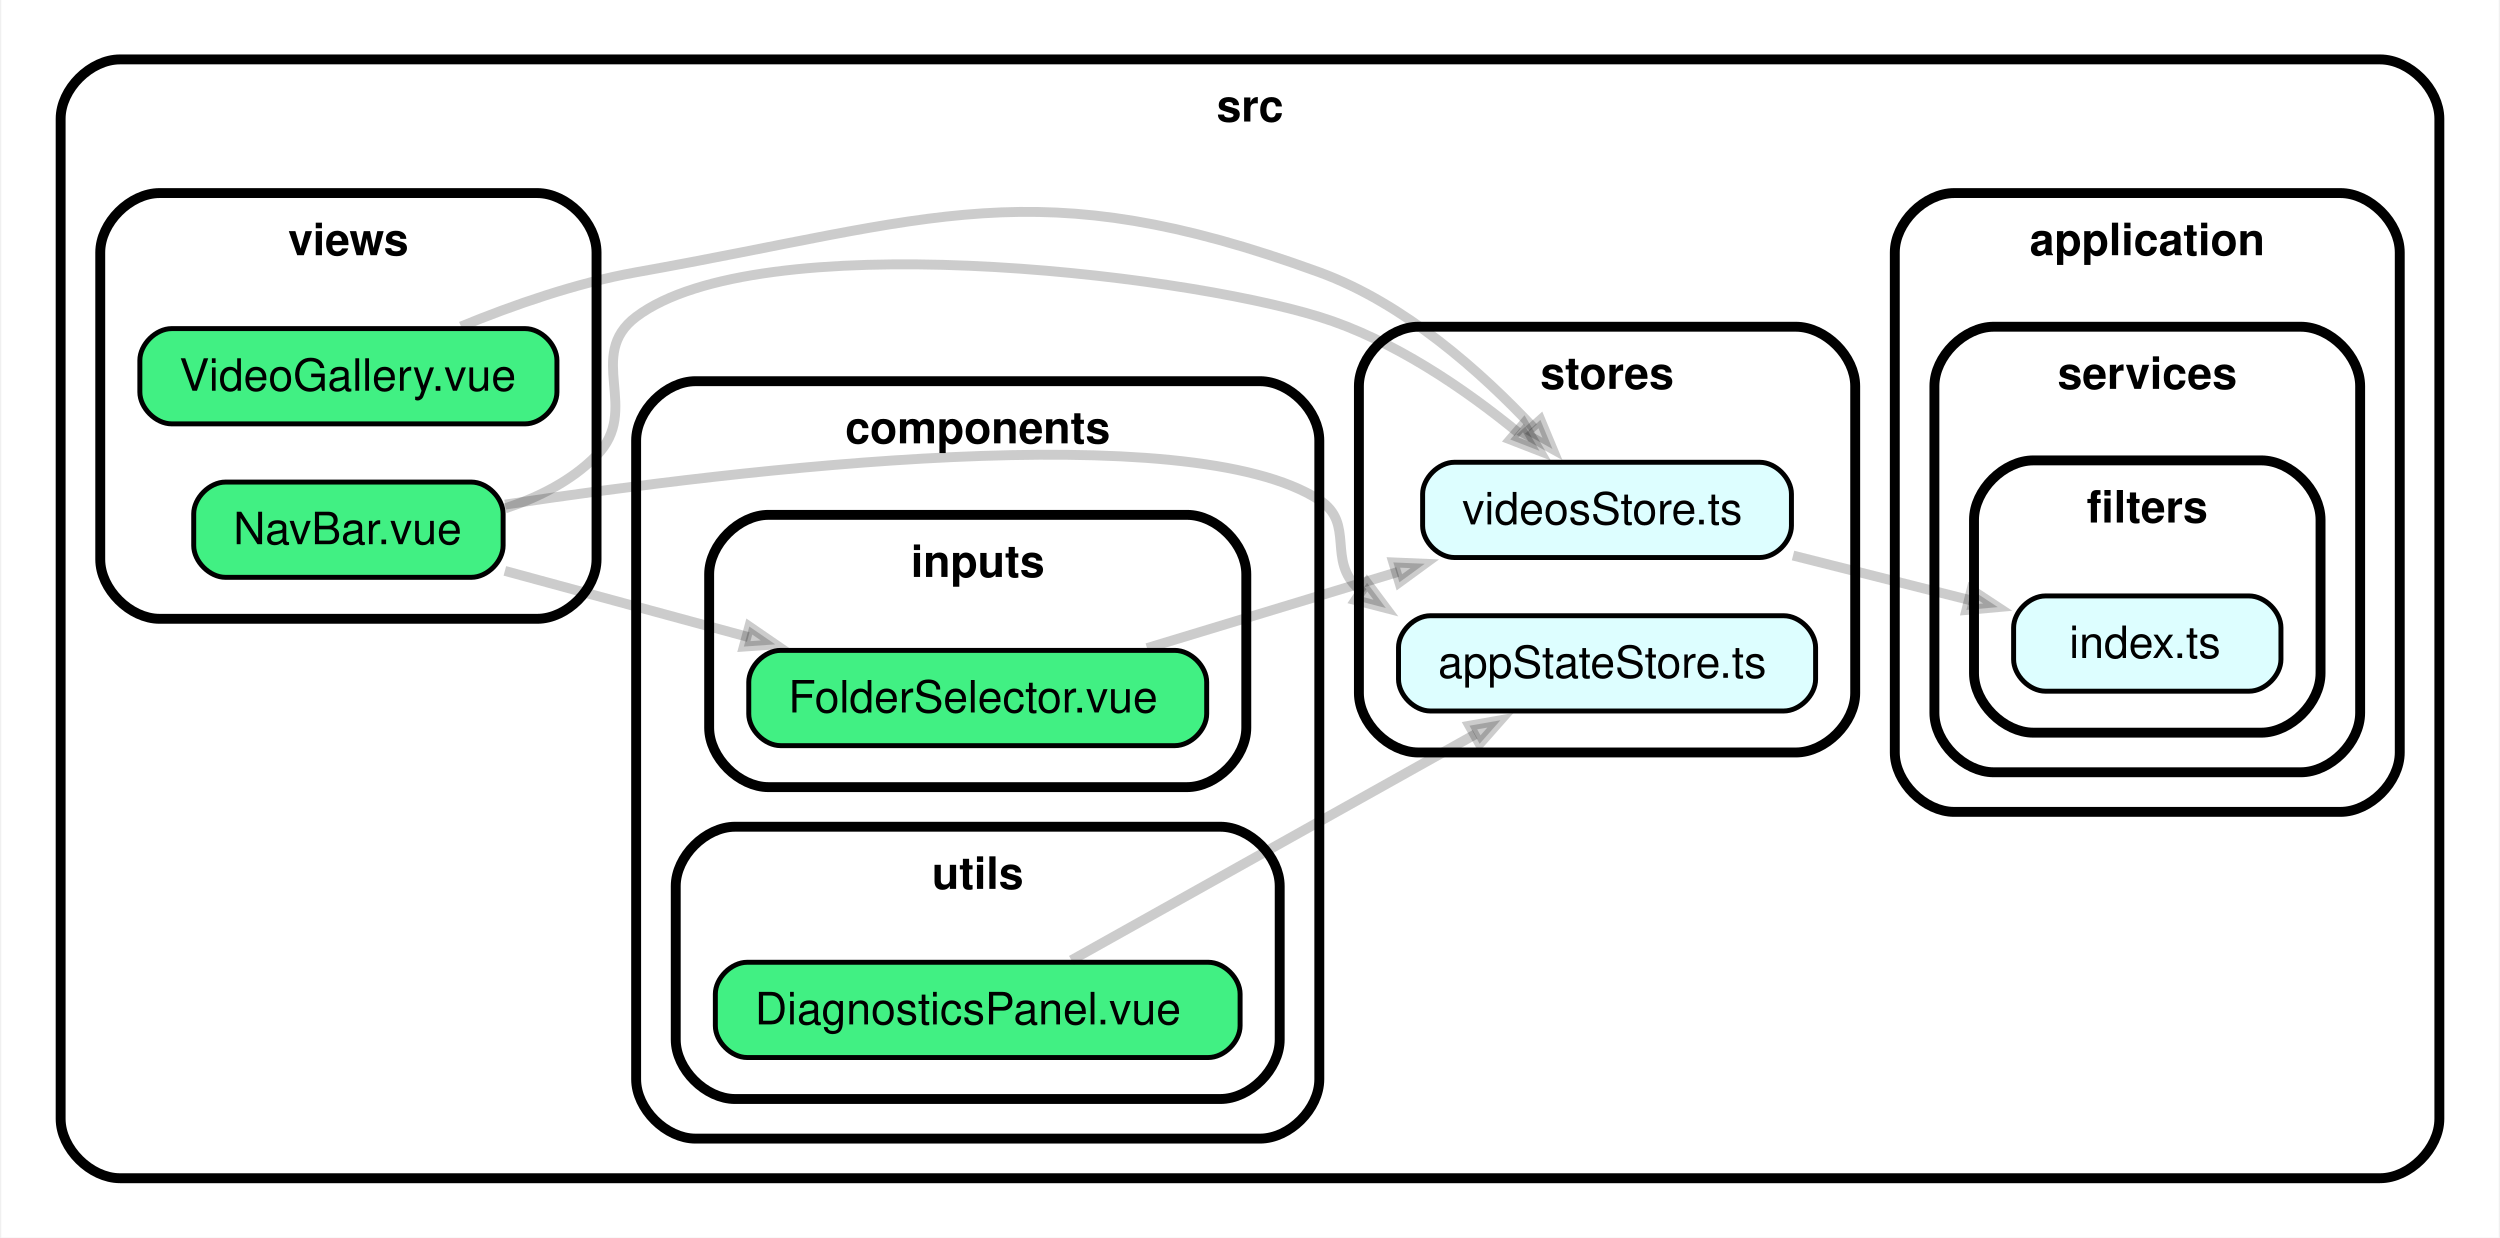
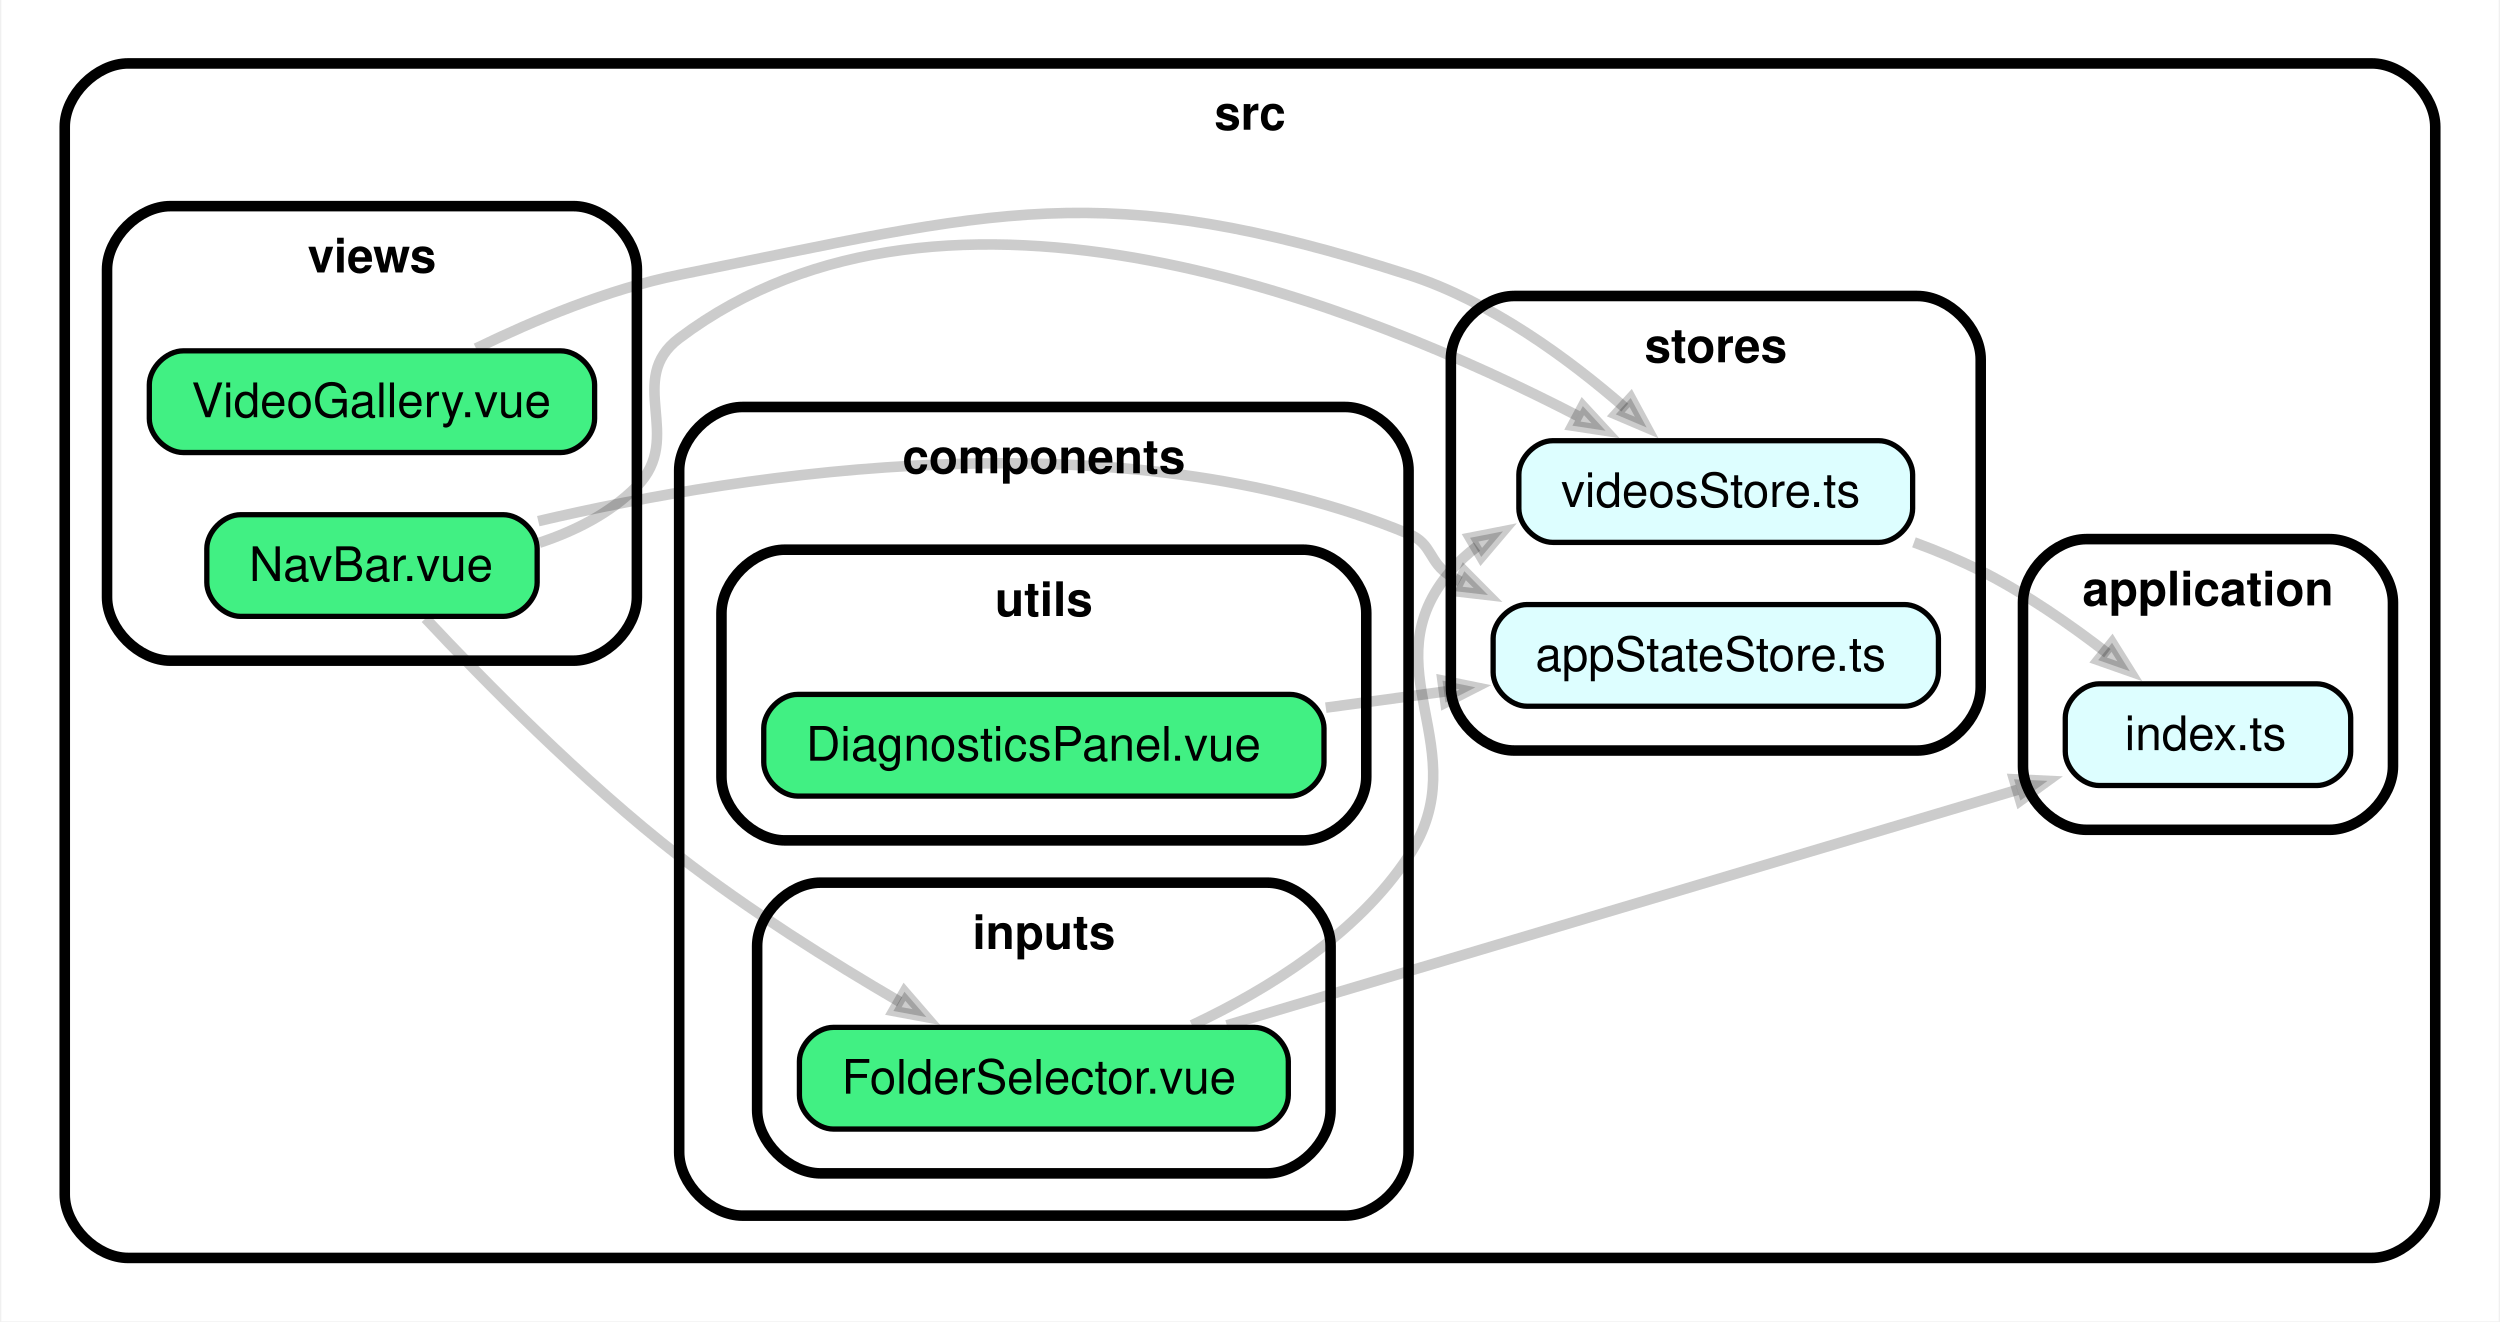
- <svg xmlns="http://www.w3.org/2000/svg" xmlns:xlink="http://www.w3.org/1999/xlink" width="505pt" height="250pt" viewBox="0.00 0.00 504.50 250.00">
+ <svg xmlns="http://www.w3.org/2000/svg" xmlns:xlink="http://www.w3.org/1999/xlink" width="473pt" height="250pt" viewBox="0.00 0.00 472.50 250.00">
  <g id="graph0" class="graph" transform="scale(1 1) rotate(0) translate(4 246)">
-     <polygon fill="white" stroke="none" points="-4,4 -4,-246 500.5,-246 500.5,4 -4,4" />
+     <polygon fill="white" stroke="none" points="-4,4 -4,-246 468.5,-246 468.5,4 -4,4" />
    <g id="clust1" class="cluster">
-       <path fill="#ffffff" stroke="black" stroke-width="2" d="M20,-8C20,-8 476.5,-8 476.5,-8 482.5,-8 488.5,-14 488.5,-20 488.5,-20 488.5,-222 488.5,-222 488.5,-228 482.5,-234 476.5,-234 476.5,-234 20,-234 20,-234 14,-234 8,-228 8,-222 8,-222 8,-20 8,-20 8,-14 14,-8 20,-8" />
-       <text text-anchor="middle" x="248.25" y="-221.45" font-family="Helvetica,sans-Serif" font-weight="bold" font-size="9.00">src</text>
+       <path fill="#ffffff" stroke="black" stroke-width="2" d="M20,-8C20,-8 444.5,-8 444.5,-8 450.5,-8 456.5,-14 456.5,-20 456.5,-20 456.5,-222 456.5,-222 456.5,-228 450.5,-234 444.5,-234 444.5,-234 20,-234 20,-234 14,-234 8,-228 8,-222 8,-222 8,-20 8,-20 8,-14 14,-8 20,-8" />
+       <text text-anchor="middle" x="232.25" y="-221.45" font-family="Helvetica,sans-Serif" font-weight="bold" font-size="9.00">src</text>
    </g>
    <g id="clust2" class="cluster">
-       <path fill="#ffffff" stroke="black" stroke-width="2" d="M390.5,-82C390.5,-82 468.5,-82 468.5,-82 474.5,-82 480.5,-88 480.5,-94 480.5,-94 480.5,-195 480.5,-195 480.5,-201 474.5,-207 468.5,-207 468.5,-207 390.5,-207 390.5,-207 384.5,-207 378.5,-201 378.5,-195 378.5,-195 378.5,-94 378.5,-94 378.5,-88 384.5,-82 390.5,-82" />
-       <text text-anchor="middle" x="429.5" y="-194.45" font-family="Helvetica,sans-Serif" font-weight="bold" font-size="9.00">application</text>
+       <path fill="#ffffff" stroke="black" stroke-width="2" d="M390.5,-89C390.5,-89 436.5,-89 436.5,-89 442.5,-89 448.5,-95 448.5,-101 448.5,-101 448.5,-132 448.5,-132 448.5,-138 442.5,-144 436.5,-144 436.5,-144 390.5,-144 390.5,-144 384.5,-144 378.5,-138 378.5,-132 378.5,-132 378.5,-101 378.5,-101 378.5,-95 384.5,-89 390.5,-89" />
+       <text text-anchor="middle" x="413.5" y="-131.45" font-family="Helvetica,sans-Serif" font-weight="bold" font-size="9.00">application</text>
    </g>
    <g id="clust3" class="cluster">
-       <path fill="#ffffff" stroke="black" stroke-width="2" d="M398.5,-90C398.5,-90 460.5,-90 460.5,-90 466.5,-90 472.5,-96 472.5,-102 472.5,-102 472.5,-168 472.5,-168 472.5,-174 466.5,-180 460.5,-180 460.5,-180 398.5,-180 398.5,-180 392.5,-180 386.5,-174 386.5,-168 386.5,-168 386.5,-102 386.5,-102 386.5,-96 392.5,-90 398.5,-90" />
-       <text text-anchor="middle" x="429.5" y="-167.45" font-family="Helvetica,sans-Serif" font-weight="bold" font-size="9.00">services</text>
-     </g>
-     <g id="clust4" class="cluster">
-       <path fill="#ffffff" stroke="black" stroke-width="2" d="M406.5,-98C406.5,-98 452.5,-98 452.5,-98 458.5,-98 464.5,-104 464.5,-110 464.5,-110 464.5,-141 464.5,-141 464.5,-147 458.5,-153 452.5,-153 452.5,-153 406.5,-153 406.5,-153 400.5,-153 394.5,-147 394.5,-141 394.5,-141 394.5,-110 394.5,-110 394.5,-104 400.5,-98 406.5,-98" />
-       <text text-anchor="middle" x="429.5" y="-140.45" font-family="Helvetica,sans-Serif" font-weight="bold" font-size="9.00">filters</text>
-     </g>
-     <g id="clust5" class="cluster">
      <path fill="#ffffff" stroke="black" stroke-width="2" d="M136.25,-16C136.25,-16 250.25,-16 250.25,-16 256.25,-16 262.25,-22 262.25,-28 262.25,-28 262.25,-157 262.25,-157 262.25,-163 256.25,-169 250.25,-169 250.25,-169 136.25,-169 136.25,-169 130.25,-169 124.25,-163 124.25,-157 124.25,-157 124.25,-28 124.25,-28 124.25,-22 130.25,-16 136.25,-16" />
      <text text-anchor="middle" x="193.25" y="-156.45" font-family="Helvetica,sans-Serif" font-weight="bold" font-size="9.00">components</text>
    </g>
-     <g id="clust6" class="cluster">
-       <path fill="#ffffff" stroke="black" stroke-width="2" d="M151,-87C151,-87 235.5,-87 235.5,-87 241.5,-87 247.5,-93 247.5,-99 247.5,-99 247.5,-130 247.5,-130 247.5,-136 241.5,-142 235.5,-142 235.5,-142 151,-142 151,-142 145,-142 139,-136 139,-130 139,-130 139,-99 139,-99 139,-93 145,-87 151,-87" />
-       <text text-anchor="middle" x="193.25" y="-129.45" font-family="Helvetica,sans-Serif" font-weight="bold" font-size="9.00">inputs</text>
+     <g id="clust5" class="cluster">
+       <path fill="#ffffff" stroke="black" stroke-width="2" d="M144.25,-87C144.25,-87 242.25,-87 242.25,-87 248.25,-87 254.25,-93 254.25,-99 254.25,-99 254.25,-130 254.25,-130 254.25,-136 248.25,-142 242.25,-142 242.25,-142 144.25,-142 144.25,-142 138.25,-142 132.25,-136 132.25,-130 132.25,-130 132.25,-99 132.25,-99 132.25,-93 138.25,-87 144.25,-87" />
+       <text text-anchor="middle" x="193.25" y="-129.45" font-family="Helvetica,sans-Serif" font-weight="bold" font-size="9.00">utils</text>
+     </g>
+     <g id="clust4" class="cluster">
+       <path fill="#ffffff" stroke="black" stroke-width="2" d="M151,-24C151,-24 235.5,-24 235.5,-24 241.5,-24 247.5,-30 247.5,-36 247.5,-36 247.5,-67 247.5,-67 247.5,-73 241.5,-79 235.5,-79 235.5,-79 151,-79 151,-79 145,-79 139,-73 139,-67 139,-67 139,-36 139,-36 139,-30 145,-24 151,-24" />
+       <text text-anchor="middle" x="193.25" y="-66.45" font-family="Helvetica,sans-Serif" font-weight="bold" font-size="9.00">inputs</text>
    </g>
    <g id="clust7" class="cluster">
-       <path fill="#ffffff" stroke="black" stroke-width="2" d="M144.25,-24C144.25,-24 242.25,-24 242.25,-24 248.25,-24 254.25,-30 254.25,-36 254.25,-36 254.25,-67 254.25,-67 254.25,-73 248.25,-79 242.25,-79 242.25,-79 144.25,-79 144.25,-79 138.25,-79 132.25,-73 132.25,-67 132.25,-67 132.25,-36 132.25,-36 132.25,-30 138.25,-24 144.25,-24" />
-       <text text-anchor="middle" x="193.25" y="-66.45" font-family="Helvetica,sans-Serif" font-weight="bold" font-size="9.00">utils</text>
-     </g>
-     <g id="clust9" class="cluster">
      <path fill="#ffffff" stroke="black" stroke-width="2" d="M28,-121C28,-121 104.25,-121 104.25,-121 110.25,-121 116.25,-127 116.25,-133 116.25,-133 116.25,-195 116.25,-195 116.25,-201 110.25,-207 104.25,-207 104.25,-207 28,-207 28,-207 22,-207 16,-201 16,-195 16,-195 16,-133 16,-133 16,-127 22,-121 28,-121" />
      <text text-anchor="middle" x="66.12" y="-194.45" font-family="Helvetica,sans-Serif" font-weight="bold" font-size="9.00">views</text>
    </g>
-     <g id="clust8" class="cluster">
-       <path fill="#ffffff" stroke="black" stroke-width="2" d="M282.25,-94C282.25,-94 358.5,-94 358.5,-94 364.5,-94 370.5,-100 370.5,-106 370.5,-106 370.5,-168 370.5,-168 370.5,-174 364.5,-180 358.5,-180 358.5,-180 282.25,-180 282.25,-180 276.25,-180 270.25,-174 270.25,-168 270.25,-168 270.25,-106 270.25,-106 270.25,-100 276.25,-94 282.25,-94" />
-       <text text-anchor="middle" x="320.38" y="-167.45" font-family="Helvetica,sans-Serif" font-weight="bold" font-size="9.00">stores</text>
+     <g id="clust6" class="cluster">
+       <path fill="#ffffff" stroke="black" stroke-width="2" d="M282.25,-104C282.25,-104 358.5,-104 358.5,-104 364.5,-104 370.5,-110 370.5,-116 370.5,-116 370.5,-178 370.5,-178 370.5,-184 364.5,-190 358.5,-190 358.5,-190 282.25,-190 282.25,-190 276.25,-190 270.25,-184 270.25,-178 270.25,-178 270.25,-116 270.25,-116 270.25,-110 276.25,-104 282.25,-104" />
+       <text text-anchor="middle" x="320.38" y="-177.45" font-family="Helvetica,sans-Serif" font-weight="bold" font-size="9.00">stores</text>
    </g>
    <g id="node1" class="node">
      <g id="a_node1">
-         <a xlink:href="src/application/services/filters/index.ts" xlink:title="index.ts">
-           <path fill="#ddfeff" stroke="black" d="M450.08,-125.62C450.08,-125.62 408.92,-125.62 408.92,-125.62 405.71,-125.62 402.5,-122.42 402.5,-119.21 402.5,-119.21 402.5,-112.79 402.5,-112.79 402.5,-109.58 405.71,-106.38 408.92,-106.38 408.92,-106.38 450.08,-106.38 450.08,-106.38 453.29,-106.38 456.5,-109.58 456.5,-112.79 456.5,-112.79 456.5,-119.21 456.5,-119.21 456.5,-122.42 453.29,-125.62 450.08,-125.62" />
-           <text text-anchor="start" x="413.75" y="-113.08" font-family="Helvetica,sans-Serif" font-size="9.00">index.ts</text>
+         <a xlink:href="src/application/index.ts" xlink:title="index.ts">
+           <path fill="#ddfeff" stroke="black" d="M434.08,-116.62C434.08,-116.62 392.92,-116.62 392.92,-116.62 389.71,-116.62 386.5,-113.42 386.5,-110.21 386.5,-110.21 386.5,-103.79 386.5,-103.79 386.5,-100.58 389.71,-97.38 392.92,-97.38 392.92,-97.38 434.08,-97.38 434.08,-97.38 437.29,-97.38 440.5,-100.58 440.5,-103.79 440.5,-103.79 440.5,-110.21 440.5,-110.21 440.5,-113.42 437.29,-116.62 434.08,-116.62" />
+           <text text-anchor="start" x="397.75" y="-104.08" font-family="Helvetica,sans-Serif" font-size="9.00">index.ts</text>
        </a>
      </g>
    </g>
    <g id="node2" class="node">
      <g id="a_node2">
        <a xlink:href="src/components/inputs/FolderSelector.vue" xlink:title="FolderSelector.vue">
-           <path fill="#41f083" stroke="black" d="M233.08,-114.62C233.08,-114.62 153.42,-114.62 153.42,-114.62 150.21,-114.62 147,-111.42 147,-108.21 147,-108.21 147,-101.79 147,-101.79 147,-98.58 150.21,-95.38 153.42,-95.38 153.42,-95.38 233.08,-95.38 233.08,-95.38 236.29,-95.38 239.5,-98.58 239.5,-101.79 239.5,-101.79 239.5,-108.21 239.5,-108.21 239.5,-111.42 236.29,-114.62 233.08,-114.62" />
-           <text text-anchor="start" x="155" y="-102.08" font-family="Helvetica,sans-Serif" font-size="9.00">FolderSelector.vue</text>
+           <path fill="#41f083" stroke="black" d="M233.08,-51.62C233.08,-51.62 153.42,-51.62 153.42,-51.62 150.21,-51.62 147,-48.42 147,-45.21 147,-45.21 147,-38.79 147,-38.79 147,-35.58 150.21,-32.38 153.42,-32.38 153.42,-32.38 233.08,-32.38 233.08,-32.38 236.29,-32.38 239.5,-35.58 239.5,-38.79 239.5,-38.79 239.5,-45.21 239.5,-45.21 239.5,-48.42 236.29,-51.62 233.08,-51.62" />
+           <text text-anchor="start" x="155" y="-39.08" font-family="Helvetica,sans-Serif" font-size="9.00">FolderSelector.vue</text>
        </a>
      </g>
+     </g>
+     <g id="edge1" class="edge">
+       <path fill="none" stroke="#000000" stroke-width="2" stroke-opacity="0.2" d="M227.87,-52.01C268.42,-64.09 336.25,-84.29 377.43,-96.56" />
+       <polygon fill="#000000" fill-opacity="0.2" stroke="#000000" stroke-width="2" stroke-opacity="0.2" points="376.8,-98.56 383.15,-98.26 378,-94.53 376.8,-98.56" />
    </g>
    <g id="node3" class="node">
      <g id="a_node3">
        <a xlink:href="src/stores/videosStore.ts" xlink:title="videosStore.ts">
-           <path fill="#ddfeff" stroke="black" d="M351.21,-152.62C351.21,-152.62 289.54,-152.62 289.54,-152.62 286.33,-152.62 283.12,-149.42 283.12,-146.21 283.12,-146.21 283.12,-139.79 283.12,-139.79 283.12,-136.58 286.33,-133.38 289.54,-133.38 289.54,-133.38 351.21,-133.38 351.21,-133.38 354.42,-133.38 357.62,-136.58 357.62,-139.79 357.62,-139.79 357.62,-146.21 357.62,-146.21 357.62,-149.42 354.42,-152.62 351.21,-152.62" />
-           <text text-anchor="start" x="291.12" y="-140.07" font-family="Helvetica,sans-Serif" font-size="9.00">videosStore.ts</text>
+           <path fill="#ddfeff" stroke="black" d="M351.21,-162.62C351.21,-162.62 289.54,-162.62 289.54,-162.62 286.33,-162.62 283.12,-159.42 283.12,-156.21 283.12,-156.21 283.12,-149.79 283.12,-149.79 283.12,-146.58 286.33,-143.38 289.54,-143.38 289.54,-143.38 351.21,-143.38 351.21,-143.38 354.42,-143.38 357.62,-146.58 357.62,-149.79 357.62,-149.79 357.62,-156.21 357.62,-156.21 357.62,-159.42 354.42,-162.62 351.21,-162.62" />
+           <text text-anchor="start" x="291.12" y="-150.07" font-family="Helvetica,sans-Serif" font-size="9.00">videosStore.ts</text>
        </a>
      </g>
    </g>
-     <g id="edge1" class="edge">
-       <path fill="none" stroke="#000000" stroke-width="2" stroke-opacity="0.2" d="M227.45,-115.08C242.99,-119.8 261.65,-125.47 278.09,-130.46" />
-       <polygon fill="#000000" fill-opacity="0.2" stroke="#000000" stroke-width="2" stroke-opacity="0.2" points="277.2,-132.39 283.55,-132.12 278.42,-128.37 277.2,-132.39" />
+     <g id="edge2" class="edge">
+       <path fill="none" stroke="#000000" stroke-width="2" stroke-opacity="0.2" d="M221.27,-52.03C235.75,-58.83 252.56,-69.28 262.25,-84 275.59,-104.26 254.42,-119.61 270.25,-138 271.73,-139.71 273.39,-141.24 275.2,-142.59" />
+       <polygon fill="#000000" fill-opacity="0.2" stroke="#000000" stroke-width="2" stroke-opacity="0.2" points="273.88,-144.25 280.12,-145.47 276,-140.62 273.88,-144.25" />
    </g>
-     <g id="edge3" class="edge">
-       <path fill="none" stroke="#000000" stroke-width="2" stroke-opacity="0.2" d="M357.94,-133.78C369.53,-130.86 382.31,-127.64 393.77,-124.75" />
-       <polygon fill="#000000" fill-opacity="0.2" stroke="#000000" stroke-width="2" stroke-opacity="0.2" points="393.99,-126.86 399.3,-123.36 392.97,-122.79 393.99,-126.86" />
+     <g id="edge4" class="edge">
+       <path fill="none" stroke="#000000" stroke-width="2" stroke-opacity="0.2" d="M357.87,-143.39C362.22,-141.8 366.52,-140 370.5,-138 378.88,-133.78 387.35,-127.91 394.46,-122.41" />
+       <polygon fill="#000000" fill-opacity="0.2" stroke="#000000" stroke-width="2" stroke-opacity="0.2" points="395.35,-124.39 398.72,-119 392.72,-121.11 395.35,-124.39" />
    </g>
    <g id="node4" class="node">
      <g id="a_node4">
        <a xlink:href="src/components/utils/DiagnosticsPanel.vue" xlink:title="DiagnosticsPanel.vue">
-           <path fill="#41f083" stroke="black" d="M239.83,-51.62C239.83,-51.62 146.67,-51.62 146.67,-51.62 143.46,-51.62 140.25,-48.42 140.25,-45.21 140.25,-45.21 140.25,-38.79 140.25,-38.79 140.25,-35.58 143.46,-32.38 146.67,-32.38 146.67,-32.38 239.83,-32.38 239.83,-32.38 243.04,-32.38 246.25,-35.58 246.25,-38.79 246.25,-38.79 246.25,-45.21 246.25,-45.21 246.25,-48.42 243.04,-51.62 239.83,-51.62" />
-           <text text-anchor="start" x="148.25" y="-39.08" font-family="Helvetica,sans-Serif" font-size="9.00">DiagnosticsPanel.vue</text>
+           <path fill="#41f083" stroke="black" d="M239.83,-114.62C239.83,-114.62 146.67,-114.62 146.67,-114.62 143.46,-114.62 140.25,-111.42 140.25,-108.21 140.25,-108.21 140.25,-101.79 140.25,-101.79 140.25,-98.58 143.46,-95.38 146.67,-95.38 146.67,-95.38 239.83,-95.38 239.83,-95.38 243.04,-95.38 246.25,-98.58 246.25,-101.79 246.25,-101.79 246.25,-108.21 246.25,-108.21 246.25,-111.42 243.04,-114.62 239.83,-114.62" />
+           <text text-anchor="start" x="148.25" y="-102.08" font-family="Helvetica,sans-Serif" font-size="9.00">DiagnosticsPanel.vue</text>
        </a>
      </g>
    </g>
    <g id="node5" class="node">
      <g id="a_node5">
        <a xlink:href="src/stores/appStateStore.ts" xlink:title="appStateStore.ts">
-           <path fill="#ddfeff" stroke="black" d="M356.08,-121.62C356.08,-121.62 284.67,-121.62 284.67,-121.62 281.46,-121.62 278.25,-118.42 278.25,-115.21 278.25,-115.21 278.25,-108.79 278.25,-108.79 278.25,-105.58 281.46,-102.38 284.67,-102.38 284.67,-102.38 356.08,-102.38 356.08,-102.38 359.29,-102.38 362.5,-105.58 362.5,-108.79 362.5,-108.79 362.5,-115.21 362.5,-115.21 362.5,-118.42 359.29,-121.62 356.08,-121.62" />
-           <text text-anchor="start" x="286.25" y="-109.08" font-family="Helvetica,sans-Serif" font-size="9.00">appStateStore.ts</text>
+           <path fill="#ddfeff" stroke="black" d="M356.08,-131.62C356.08,-131.62 284.67,-131.62 284.67,-131.62 281.46,-131.62 278.25,-128.42 278.25,-125.21 278.25,-125.21 278.25,-118.79 278.25,-118.79 278.25,-115.58 281.46,-112.38 284.67,-112.38 284.67,-112.38 356.08,-112.38 356.08,-112.38 359.29,-112.38 362.5,-115.58 362.5,-118.79 362.5,-118.79 362.5,-125.21 362.5,-125.21 362.5,-128.42 359.29,-131.62 356.08,-131.62" />
+           <text text-anchor="start" x="286.25" y="-119.08" font-family="Helvetica,sans-Serif" font-size="9.00">appStateStore.ts</text>
        </a>
      </g>
    </g>
-     <g id="edge2" class="edge">
-       <path fill="none" stroke="#000000" stroke-width="2" stroke-opacity="0.2" d="M212.18,-52.03C233.55,-63.98 269.42,-84.05 293.72,-97.65" />
-       <polygon fill="#000000" fill-opacity="0.2" stroke="#000000" stroke-width="2" stroke-opacity="0.2" points="292.58,-99.41 298.84,-100.51 294.63,-95.75 292.58,-99.41" />
+     <g id="edge3" class="edge">
+       <path fill="none" stroke="#000000" stroke-width="2" stroke-opacity="0.2" d="M246.59,-112.11C254.1,-113.13 261.81,-114.18 269.27,-115.19" />
+       <polygon fill="#000000" fill-opacity="0.2" stroke="#000000" stroke-width="2" stroke-opacity="0.2" points="268.67,-117.23 274.9,-115.96 269.23,-113.07 268.67,-117.23" />
    </g>
    <g id="node6" class="node">
      <g id="a_node6">
        <a xlink:href="src/views/NavBar.vue" xlink:title="NavBar.vue">
          <path fill="#41f083" stroke="black" d="M90.96,-148.62C90.96,-148.62 41.29,-148.62 41.29,-148.62 38.08,-148.62 34.88,-145.42 34.88,-142.21 34.88,-142.21 34.88,-135.79 34.88,-135.79 34.88,-132.58 38.08,-129.38 41.29,-129.38 41.29,-129.38 90.96,-129.38 90.96,-129.38 94.17,-129.38 97.38,-132.58 97.38,-135.79 97.38,-135.79 97.38,-142.21 97.38,-142.21 97.38,-145.42 94.17,-148.62 90.96,-148.62" />
          <text text-anchor="start" x="42.88" y="-136.07" font-family="Helvetica,sans-Serif" font-size="9.00">NavBar.vue</text>
        </a>
      </g>
    </g>
-     <g id="edge4" class="edge">
-       <path fill="none" stroke="#000000" stroke-width="2" stroke-opacity="0.2" d="M97.73,-130.68C112.52,-126.66 130.56,-121.76 146.9,-117.32" />
-       <polygon fill="#000000" fill-opacity="0.2" stroke="#000000" stroke-width="2" stroke-opacity="0.2" points="147.11,-119.44 152.35,-115.84 146.01,-115.39 147.11,-119.44" />
+     <g id="edge5" class="edge">
+       <path fill="none" stroke="#000000" stroke-width="2" stroke-opacity="0.2" d="M76.26,-129C87.09,-117.43 105.98,-98.18 124.25,-84 137.32,-73.86 152.97,-64.05 165.96,-56.47" />
+       <polygon fill="#000000" fill-opacity="0.2" stroke="#000000" stroke-width="2" stroke-opacity="0.2" points="166.87,-58.36 171.03,-53.56 164.78,-54.72 166.87,-58.36" />
+     </g>
+     <g id="edge7" class="edge">
+       <path fill="none" stroke="#000000" stroke-width="2" stroke-opacity="0.2" d="M97.77,-143.3C104.58,-145.54 111.25,-148.91 116.25,-154 125.32,-163.23 113.92,-174.21 124.25,-182 174.79,-220.12 254.08,-188.07 294.25,-167.31" />
+       <polygon fill="#000000" fill-opacity="0.2" stroke="#000000" stroke-width="2" stroke-opacity="0.2" points="295.22,-169.17 299.53,-164.5 293.25,-165.46 295.22,-169.17" />
    </g>
    <g id="edge6" class="edge">
-       <path fill="none" stroke="#000000" stroke-width="2" stroke-opacity="0.2" d="M97.77,-143.3C104.58,-145.54 111.25,-148.91 116.25,-154 125.32,-163.23 113.92,-174.21 124.25,-182 148.73,-200.47 232.95,-191.05 262.25,-182 277.17,-177.39 291.66,-167.41 302.32,-158.7" />
-       <polygon fill="#000000" fill-opacity="0.2" stroke="#000000" stroke-width="2" stroke-opacity="0.2" points="303.55,-160.41 306.74,-154.92 300.82,-157.22 303.55,-160.41" />
-     </g>
-     <g id="edge5" class="edge">
-       <path fill="none" stroke="#000000" stroke-width="2" stroke-opacity="0.2" d="M97.76,-144.07C145.77,-151.34 235.96,-162.08 262.25,-145 269.59,-140.23 263.69,-132.8 270.25,-127 270.55,-126.73 270.86,-126.47 271.17,-126.22" />
-       <polygon fill="#000000" fill-opacity="0.2" stroke="#000000" stroke-width="2" stroke-opacity="0.2" points="271.89,-128.26 275.7,-123.17 269.55,-124.77 271.89,-128.26" />
+       <path fill="none" stroke="#000000" stroke-width="2" stroke-opacity="0.2" d="M97.59,-147.4C137.2,-156.69 207.77,-167.57 262.25,-145 266.9,-143.08 265.94,-139.59 270.25,-137 270.82,-136.66 271.41,-136.32 271.99,-135.99" />
+       <polygon fill="#000000" fill-opacity="0.2" stroke="#000000" stroke-width="2" stroke-opacity="0.2" points="272.8,-137.93 277.28,-133.42 270.97,-134.15 272.8,-137.93" />
    </g>
    <g id="node7" class="node">
      <g id="a_node7">
        <a xlink:href="src/views/VideoGallery.vue" xlink:title="VideoGallery.vue">
          <path fill="#41f083" stroke="black" d="M101.83,-179.62C101.83,-179.62 30.42,-179.62 30.42,-179.62 27.21,-179.62 24,-176.42 24,-173.21 24,-173.21 24,-166.79 24,-166.79 24,-163.58 27.21,-160.38 30.42,-160.38 30.42,-160.38 101.83,-160.38 101.83,-160.38 105.04,-160.38 108.25,-163.58 108.25,-166.79 108.25,-166.79 108.25,-173.21 108.25,-173.21 108.25,-176.42 105.04,-179.62 101.83,-179.62" />
          <text text-anchor="start" x="32" y="-167.07" font-family="Helvetica,sans-Serif" font-size="9.00">VideoGallery.vue</text>
        </a>
      </g>
    </g>
-     <g id="edge7" class="edge">
-       <path fill="none" stroke="#000000" stroke-width="2" stroke-opacity="0.2" d="M88.87,-180.05C99.32,-184.34 112.18,-188.85 124.25,-191 184.63,-201.75 204.62,-212 262.25,-191 279.38,-184.76 294.95,-170.86 305.49,-159.62" />
-       <polygon fill="#000000" fill-opacity="0.2" stroke="#000000" stroke-width="2" stroke-opacity="0.2" points="306.91,-161.18 309.35,-155.31 303.78,-158.38 306.91,-161.18" />
+     <g id="edge8" class="edge">
+       <path fill="none" stroke="#000000" stroke-width="2" stroke-opacity="0.2" d="M85.82,-180.08C96.69,-185.37 110.86,-191.3 124.25,-194 184.37,-206.12 203.86,-212.78 262.25,-194 277.69,-189.03 292.5,-178.17 303.16,-168.88" />
+       <polygon fill="#000000" fill-opacity="0.2" stroke="#000000" stroke-width="2" stroke-opacity="0.2" points="304.28,-170.7 307.3,-165.11 301.45,-167.6 304.28,-170.7" />
    </g>
  </g>
</svg>
